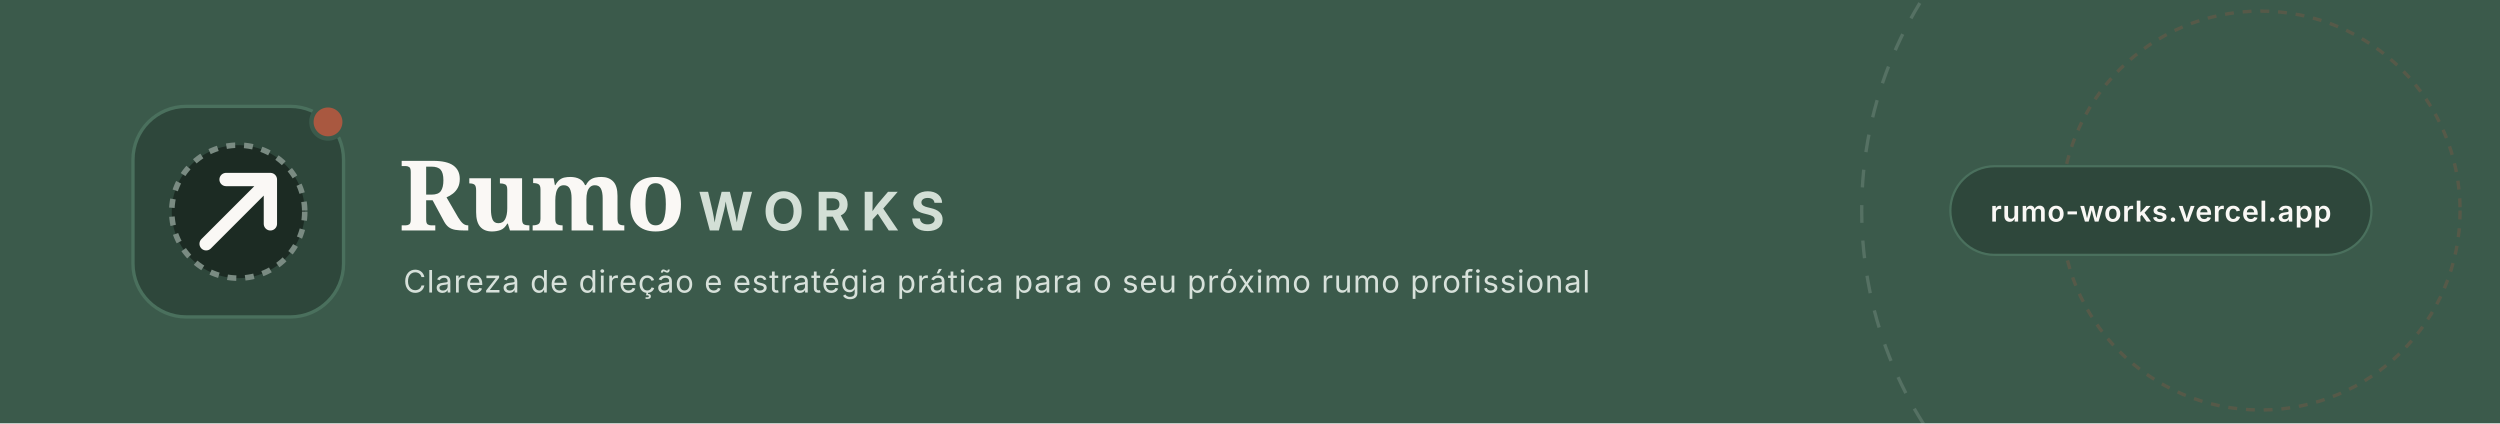
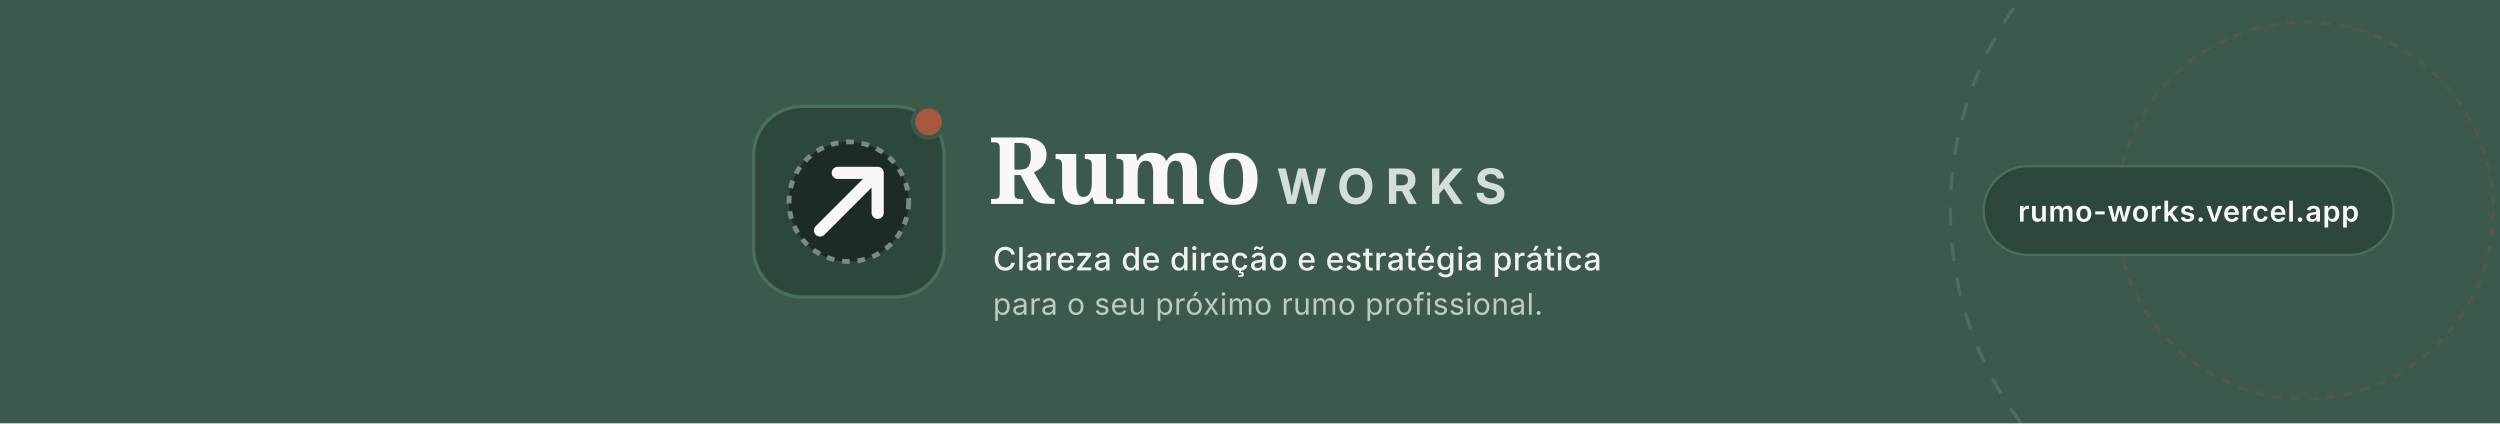
<svg xmlns="http://www.w3.org/2000/svg" viewBox="0 0 1128 191" width="1128" height="191">
  <rect width="1128" height="191" fill="#3B5A4B" />
-   <circle cx="1020" cy="95" r="180" stroke="#EBF1ED" stroke-width="1.5" stroke-dasharray="8 8" opacity="0.15" fill="none" />
-   <circle cx="1020" cy="95" r="90" stroke="#A95840" stroke-width="1.5" stroke-dasharray="4 4" opacity="0.25" fill="none" />
-   <g transform="translate(60, 48)">
-     <rect width="95" height="95" rx="24" fill="#2E473B" stroke="#4A705D" stroke-width="1.5" />
-     <circle cx="47.5" cy="47.5" r="30" stroke="#EBF1ED" stroke-width="2.5" stroke-dasharray="4 4" opacity="0.4" />
-     <path d="M33 62L62 33M62 33H42M62 33V53" stroke="#FAF8F5" stroke-width="6" stroke-linecap="round" stroke-linejoin="round" />
-     <circle cx="88" cy="7" r="7.5" fill="#A95840" stroke="#3B5A4B" stroke-width="2" />
+   <circle cx="1040" cy="95" r="160" stroke="#EBF1ED" stroke-width="1.5" stroke-dasharray="8 8" opacity="0.12" fill="none" />
+   <circle cx="1040" cy="95" r="85" stroke="#A95840" stroke-width="1.5" stroke-dasharray="4 4" opacity="0.22" fill="none" />
+   <g transform="translate(340, 48)">
+     <rect width="86" height="86" rx="22" fill="#2E473B" stroke="#4A705D" stroke-width="1.5" />
+     <circle cx="43" cy="43" r="27" stroke="#EBF1ED" stroke-width="2.2" stroke-dasharray="3.5 3.5" opacity="0.4" />
+     <path d="M30 56L56 30M56 30H38M56 30V48" stroke="#FAF8F5" stroke-width="5.5" stroke-linecap="round" stroke-linejoin="round" />
+     <circle cx="79" cy="7" r="7" fill="#A95840" stroke="#3B5A4B" stroke-width="2" />
  </g>
-   <text x="180" y="104" font-family="Georgia, serif" font-size="44" font-weight="600" fill="#FAF8F5" letter-spacing="-0.5">Rumo</text>
-   <text x="315" y="104" font-family="-apple-system, sans-serif" font-size="24" font-weight="700" fill="#D3DFD6" letter-spacing="5">WORKS</text>
-   <text x="182" y="132" font-family="-apple-system, sans-serif" font-size="14" font-weight="400" fill="#E8EFEA" letter-spacing="0.4" opacity="0.9">Clareza de direção e estratégia prática para o seu próximo rumo profissional</text>
-   <g transform="translate(880, 75)">
-     <rect width="190" height="40" rx="20" fill="#2E473B" stroke="#4A705D" stroke-width="1" />
-     <text x="95" y="25" text-anchor="middle" font-family="-apple-system, sans-serif" font-size="13" font-weight="600" fill="#FAF8F5" letter-spacing="0.3">rumo-works.vercel.app</text>
+   <text x="446" y="92" font-family="Georgia, serif" font-size="42" font-weight="600" fill="#FAF8F5" letter-spacing="-0.5">Rumo</text>
+   <text x="576" y="92" font-family="-apple-system, BlinkMacSystemFont, sans-serif" font-size="22" font-weight="700" fill="#D3DFD6" letter-spacing="5">WORKS</text>
+   <text x="448" y="122" font-family="-apple-system, BlinkMacSystemFont, sans-serif" font-size="14.5" font-weight="500" fill="#FAF8F5" letter-spacing="0.2" opacity="0.95">Clareza de direção e estratégia prática</text>
+   <text x="448" y="142" font-family="-apple-system, BlinkMacSystemFont, sans-serif" font-size="13.5" font-weight="400" fill="#D3DFD6" letter-spacing="0.2" opacity="0.85">para o seu próximo rumo profissional.</text>
+   <g transform="translate(895, 75)">
+     <rect width="185" height="40" rx="20" fill="#2E473B" stroke="#4A705D" stroke-width="1" />
+     <text x="92.5" y="25" text-anchor="middle" font-family="-apple-system, BlinkMacSystemFont, sans-serif" font-size="13" font-weight="600" fill="#FAF8F5" letter-spacing="0.3">rumo-works.vercel.app</text>
  </g>
</svg>
